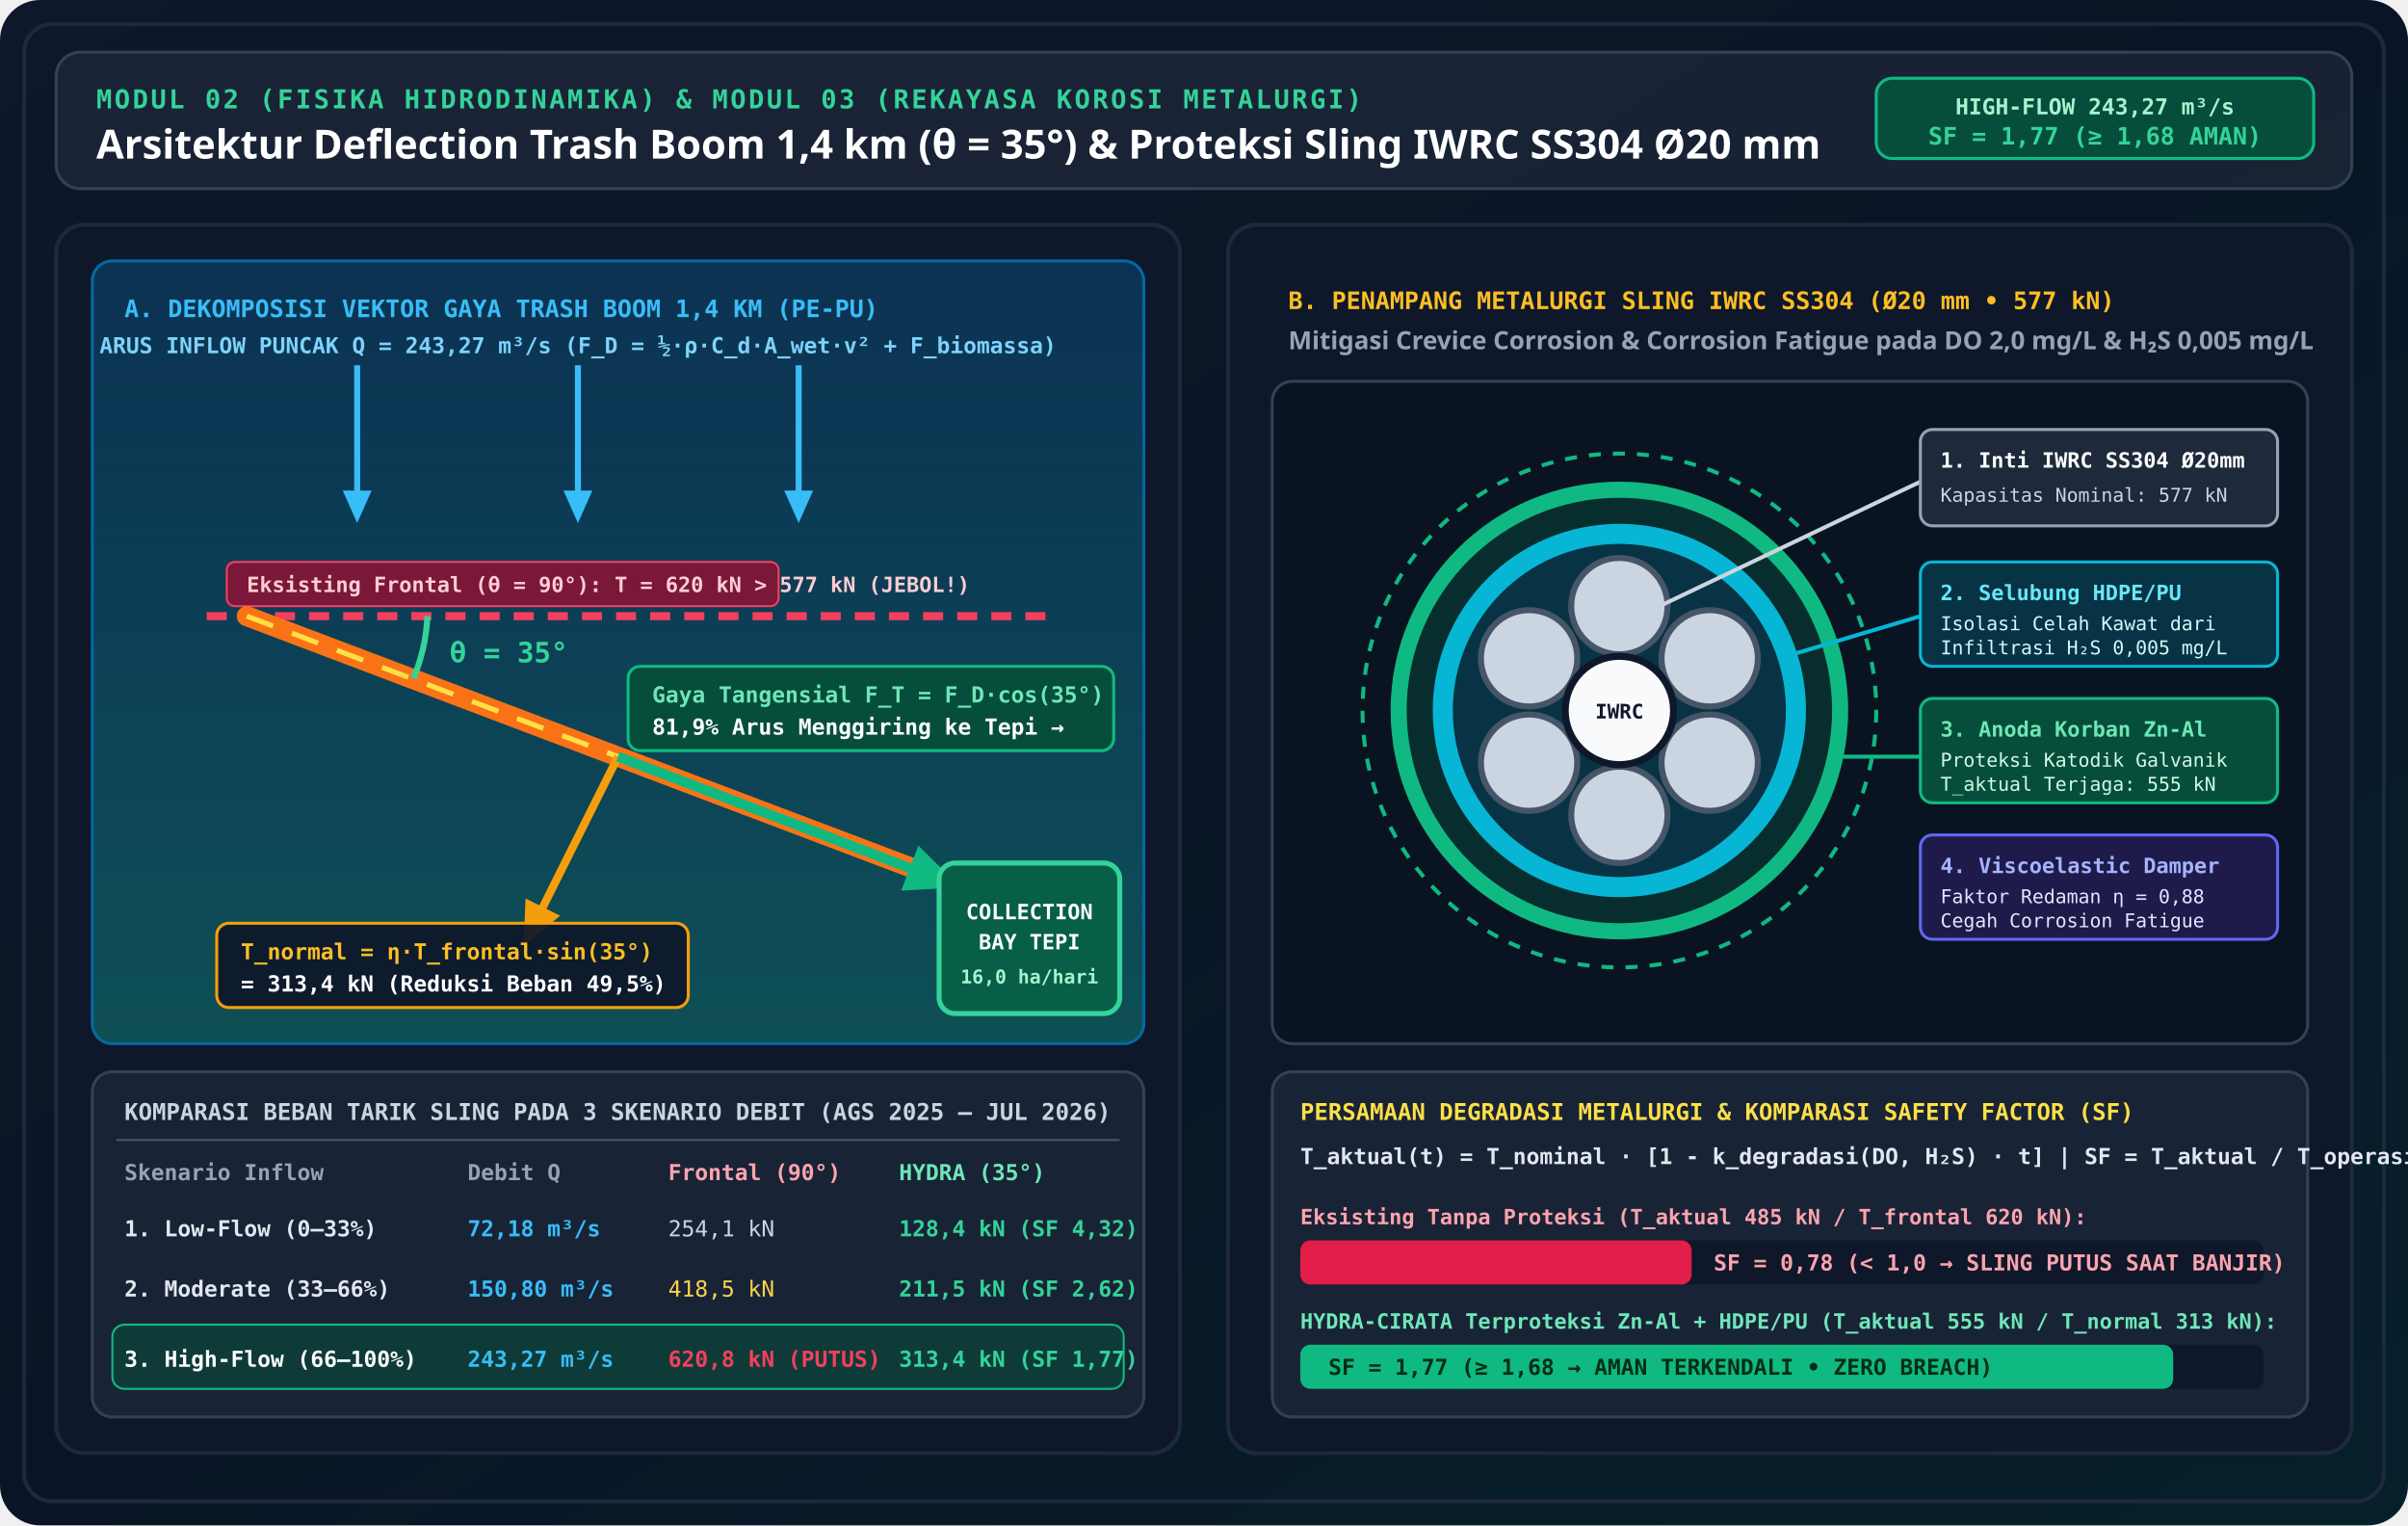
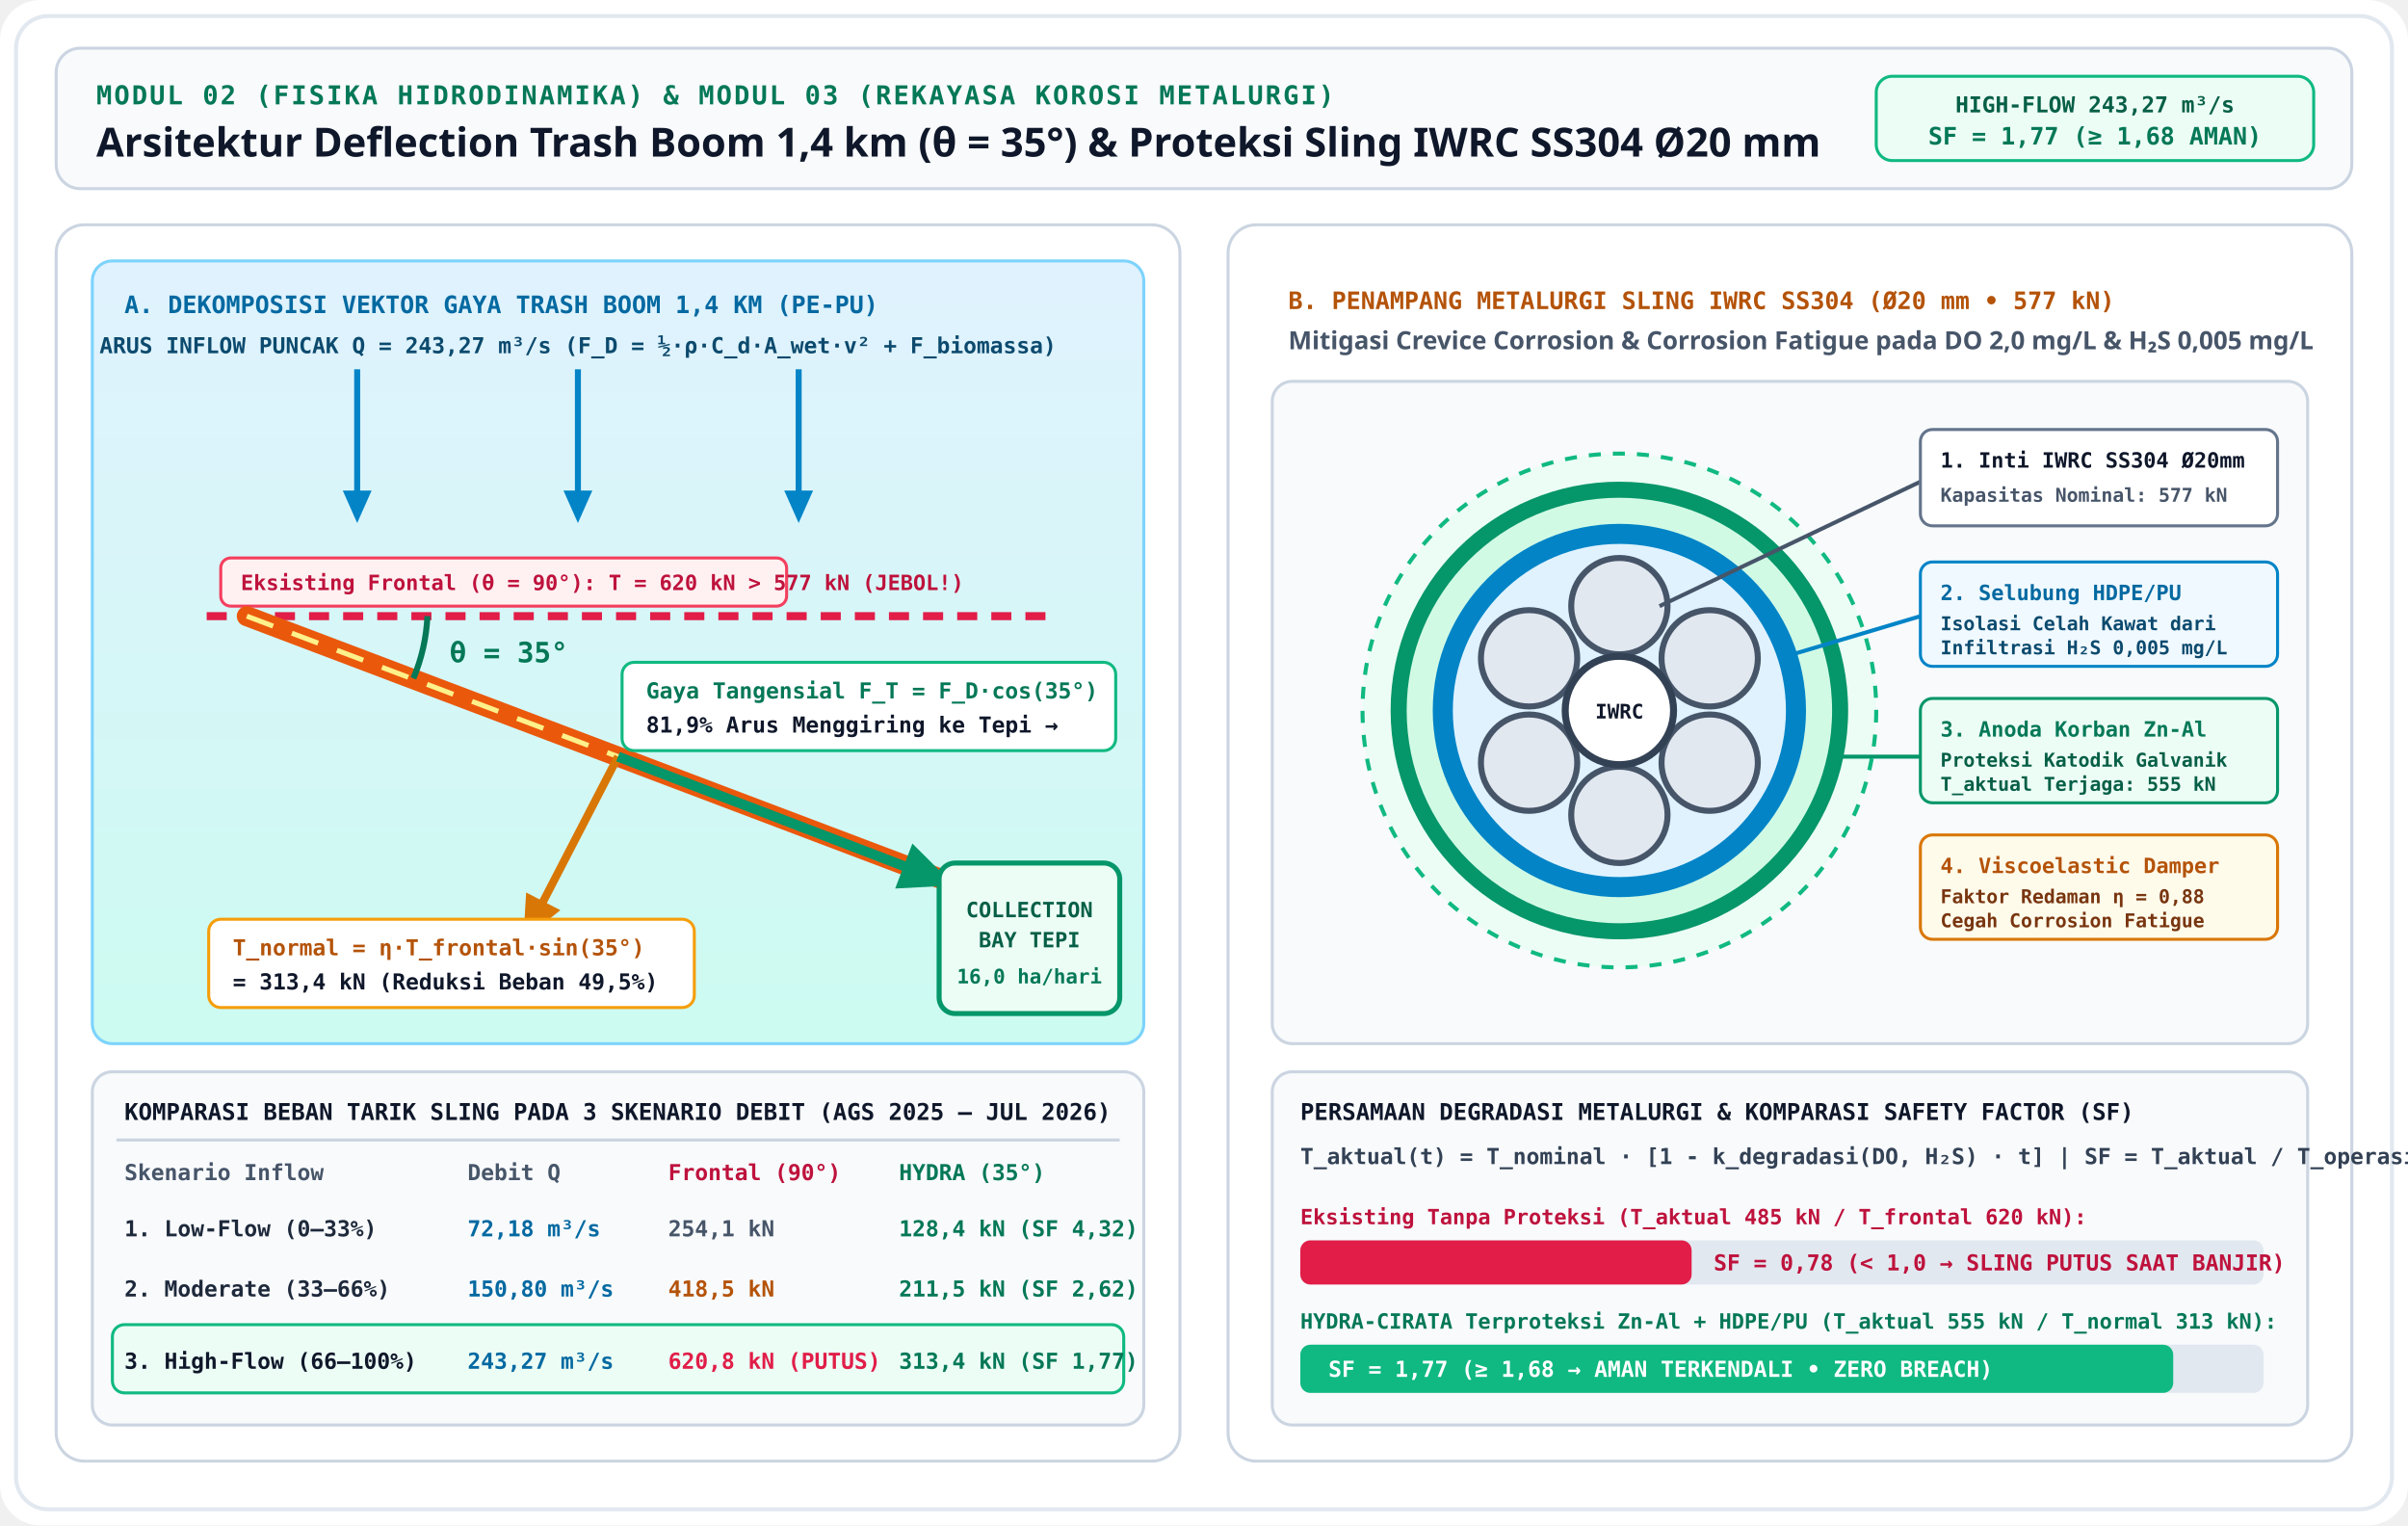
<svg xmlns="http://www.w3.org/2000/svg" viewBox="0 0 1200 760" fill="none">
  <defs>
-     <linearGradient id="bgCard1" x1="0%" y1="0%" x2="100%" y2="100%">
-       <stop offset="0%" stop-color="#0f172a" />
-       <stop offset="50%" stop-color="#091526" />
-       <stop offset="100%" stop-color="#06202b" />
-     </linearGradient>
-     <linearGradient id="waterFlowGrad" x1="0%" y1="0%" x2="0%" y2="100%">
-       <stop offset="0%" stop-color="#0284c7" stop-opacity="0.25" />
-       <stop offset="100%" stop-color="#0d9488" stop-opacity="0.45" />
+     <linearGradient id="waterFlowLight" x1="0%" y1="0%" x2="0%" y2="100%">
+       <stop offset="0%" stop-color="#e0f2fe" />
+       <stop offset="100%" stop-color="#ccfbf1" />
    </linearGradient>
    <marker id="arrowRed" viewBox="0 0 10 10" refX="7" refY="5" markerWidth="6" markerHeight="6" orient="auto-start-reverse">
-       <path d="M 0 1 L 9 5 L 0 9 z" fill="#f43f5e" />
+       <path d="M 0 1 L 9 5 L 0 9 z" fill="#e11d48" />
    </marker>
    <marker id="arrowGreen" viewBox="0 0 10 10" refX="7" refY="5" markerWidth="6" markerHeight="6" orient="auto-start-reverse">
-       <path d="M 0 1 L 9 5 L 0 9 z" fill="#10b981" />
+       <path d="M 0 1 L 9 5 L 0 9 z" fill="#059669" />
    </marker>
    <marker id="arrowCyan" viewBox="0 0 10 10" refX="7" refY="5" markerWidth="6" markerHeight="6" orient="auto-start-reverse">
-       <path d="M 0 1 L 9 5 L 0 9 z" fill="#38bdf8" />
+       <path d="M 0 1 L 9 5 L 0 9 z" fill="#0284c7" />
    </marker>
    <marker id="arrowAmber" viewBox="0 0 10 10" refX="7" refY="5" markerWidth="6" markerHeight="6" orient="auto-start-reverse">
-       <path d="M 0 1 L 9 5 L 0 9 z" fill="#f59e0b" />
+       <path d="M 0 1 L 9 5 L 0 9 z" fill="#d97706" />
    </marker>
  </defs>
-   <rect width="1200" height="760" rx="20" fill="url(#bgCard1)" />
-   <rect x="12" y="12" width="1176" height="736" rx="14" stroke="#1e293b" stroke-width="2" />
-   <rect x="28" y="26" width="1144" height="68" rx="12" fill="#1e293b" fill-opacity="0.7" stroke="#334155" stroke-width="1.5" />
-   <text x="48" y="54" font-family="ui-monospace, monospace" font-size="13" font-weight="800" fill="#34d399" letter-spacing="1.2">
+   <rect width="1200" height="760" rx="20" fill="#ffffff" />
+   <rect x="8" y="8" width="1184" height="744" rx="16" fill="#ffffff" stroke="#e2e8f0" stroke-width="2" />
+   <rect x="28" y="24" width="1144" height="70" rx="12" fill="#f8fafc" stroke="#cbd5e1" stroke-width="1.5" />
+   <text x="48" y="52" font-family="ui-monospace, monospace" font-size="13" font-weight="800" fill="#047857" letter-spacing="1">
    MODUL 02 (FISIKA HIDRODINAMIKA) &amp; MODUL 03 (REKAYASA KOROSI METALURGI)
  </text>
-   <text x="48" y="79" font-family="system-ui, sans-serif" font-size="20" font-weight="900" fill="#ffffff">
+   <text x="48" y="78" font-family="system-ui, sans-serif" font-size="20" font-weight="900" fill="#0f172a">
    Arsitektur Deflection Trash Boom 1,4 km (θ = 35°) &amp; Proteksi Sling IWRC SS304 Ø20 mm
  </text>
-   <rect x="935" y="39" width="218" height="40" rx="8" fill="#064e3b" stroke="#10b981" stroke-width="1.5" />
-   <text x="1044" y="57" text-anchor="middle" font-family="ui-monospace, monospace" font-size="11" font-weight="800" fill="#a7f3d0">
+   <rect x="935" y="38" width="218" height="42" rx="8" fill="#ecfdf5" stroke="#10b981" stroke-width="1.5" />
+   <text x="1044" y="56" text-anchor="middle" font-family="ui-monospace, monospace" font-size="11" font-weight="800" fill="#065f46">
    HIGH-FLOW 243,27 m³/s
  </text>
-   <text x="1044" y="72" text-anchor="middle" font-family="ui-monospace, monospace" font-size="12" font-weight="900" fill="#34d399">
+   <text x="1044" y="72" text-anchor="middle" font-family="ui-monospace, monospace" font-size="12" font-weight="900" fill="#047857">
    SF = 1,77 (≥ 1,68 AMAN)
  </text>
  <g transform="translate(28, 112)">
-     <rect width="560" height="612" rx="14" fill="#0f172a" stroke="#1e293b" stroke-width="2" />
-     <rect x="18" y="18" width="524" height="390" rx="10" fill="url(#waterFlowGrad)" stroke="#0369a1" stroke-width="1.5" />
-     <text x="34" y="46" font-family="ui-monospace, monospace" font-size="12" font-weight="800" fill="#38bdf8">
+     <rect width="560" height="616" rx="14" fill="#ffffff" stroke="#cbd5e1" stroke-width="1.5" />
+     <rect x="18" y="18" width="524" height="390" rx="10" fill="url(#waterFlowLight)" stroke="#7dd3fc" stroke-width="1.5" />
+     <text x="34" y="44" font-family="ui-monospace, monospace" font-size="12" font-weight="800" fill="#0369a1">
      A. DEKOMPOSISI VEKTOR GAYA TRASH BOOM 1,4 KM (PE-PU)
    </text>
-     <g stroke="#38bdf8" stroke-width="3" marker-end="url(#arrowCyan)">
-       <line x1="150" y1="70" x2="150" y2="145" />
-       <line x1="260" y1="70" x2="260" y2="145" />
-       <line x1="370" y1="70" x2="370" y2="145" />
+     <g stroke="#0284c7" stroke-width="3" marker-end="url(#arrowCyan)">
+       <line x1="150" y1="72" x2="150" y2="145" />
+       <line x1="260" y1="72" x2="260" y2="145" />
+       <line x1="370" y1="72" x2="370" y2="145" />
    </g>
-     <text x="260" y="64" text-anchor="middle" font-family="ui-monospace, monospace" font-size="11" font-weight="800" fill="#7dd3fc">
+     <text x="260" y="64" text-anchor="middle" font-family="ui-monospace, monospace" font-size="11" font-weight="800" fill="#0c4a6e">
      ARUS INFLOW PUNCAK Q = 243,27 m³/s (F_D = ½·ρ·C_d·A_wet·v² + F_biomassa)
    </text>
-     <line x1="75" y1="195" x2="495" y2="195" stroke="#f43f5e" stroke-width="4" stroke-dasharray="10 7" />
-     <rect x="85" y="168" width="275" height="22" rx="4" fill="#881337" fill-opacity="0.9" stroke="#f43f5e" stroke-width="1" />
-     <text x="95" y="183" font-family="ui-monospace, monospace" font-size="10.5" font-weight="800" fill="#fecdd3">
+     <line x1="75" y1="195" x2="495" y2="195" stroke="#e11d48" stroke-width="4" stroke-dasharray="10 7" />
+     <rect x="82" y="166" width="282" height="24" rx="5" fill="#fff1f2" stroke="#f43f5e" stroke-width="1.5" />
+     <text x="92" y="182" font-family="ui-monospace, monospace" font-size="10.5" font-weight="800" fill="#be123c">
      Eksisting Frontal (θ = 90°): T = 620 kN &gt; 577 kN (JEBOL!)
    </text>
-     <line x1="95" y1="195" x2="465" y2="335" stroke="#f97316" stroke-width="10" stroke-linecap="round" />
-     <line x1="95" y1="195" x2="465" y2="335" stroke="#fde047" stroke-width="2.5" stroke-dasharray="14 10" />
-     <path d="M 185 195 A 90 90 0 0 1 178 226" stroke="#34d399" stroke-width="3" fill="none" />
-     <text x="196" y="218" font-family="ui-monospace, monospace" font-size="14" font-weight="900" fill="#34d399">
+     <line x1="95" y1="195" x2="465" y2="335" stroke="#ea580c" stroke-width="10" stroke-linecap="round" />
+     <line x1="95" y1="195" x2="465" y2="335" stroke="#fef08a" stroke-width="2.5" stroke-dasharray="14 10" />
+     <path d="M 185 195 A 90 90 0 0 1 178 226" stroke="#047857" stroke-width="3" fill="none" />
+     <text x="196" y="218" font-family="ui-monospace, monospace" font-size="14" font-weight="900" fill="#047857">
      θ = 35°
    </text>
-     <line x1="280" y1="265" x2="235" y2="355" stroke="#f59e0b" stroke-width="4" marker-end="url(#arrowAmber)" />
-     <rect x="80" y="348" width="235" height="42" rx="6" fill="#0f172a" fill-opacity="0.92" stroke="#f59e0b" stroke-width="1.5" />
-     <text x="92" y="366" font-family="ui-monospace, monospace" font-size="11" font-weight="800" fill="#fbbf24">
+     <line x1="280" y1="265" x2="235" y2="352" stroke="#d97706" stroke-width="4" marker-end="url(#arrowAmber)" />
+     <rect x="76" y="346" width="242" height="44" rx="6" fill="#ffffff" stroke="#f59e0b" stroke-width="1.5" />
+     <text x="88" y="364" font-family="ui-monospace, monospace" font-size="11" font-weight="800" fill="#b45309">
      T_normal = η·T_frontal·sin(35°)
    </text>
-     <text x="92" y="382" font-family="ui-monospace, monospace" font-size="11" font-weight="900" fill="#ffffff">
+     <text x="88" y="381" font-family="ui-monospace, monospace" font-size="11" font-weight="900" fill="#0f172a">
      = 313,4 kN (Reduksi Beban 49,5%)
    </text>
-     <line x1="280" y1="265" x2="445" y2="328" stroke="#10b981" stroke-width="5" marker-end="url(#arrowGreen)" />
-     <rect x="285" y="220" width="242" height="42" rx="6" fill="#064e3b" fill-opacity="0.95" stroke="#10b981" stroke-width="1.5" />
-     <text x="297" y="238" font-family="ui-monospace, monospace" font-size="11" font-weight="800" fill="#6ee7b7">
+     <line x1="280" y1="265" x2="442" y2="327" stroke="#059669" stroke-width="5" marker-end="url(#arrowGreen)" />
+     <rect x="282" y="218" width="246" height="44" rx="6" fill="#ffffff" stroke="#10b981" stroke-width="1.5" />
+     <text x="294" y="236" font-family="ui-monospace, monospace" font-size="11" font-weight="800" fill="#047857">
      Gaya Tangensial F_T = F_D·cos(35°)
    </text>
-     <text x="297" y="254" font-family="ui-monospace, monospace" font-size="11" font-weight="900" fill="#ffffff">
+     <text x="294" y="253" font-family="ui-monospace, monospace" font-size="11" font-weight="900" fill="#0f172a">
      81,9% Arus Menggiring ke Tepi →
    </text>
-     <rect x="440" y="318" width="90" height="75" rx="8" fill="#065f46" stroke="#34d399" stroke-width="2.5" />
-     <text x="485" y="346" text-anchor="middle" font-family="ui-monospace, monospace" font-size="10.5" font-weight="900" fill="#ffffff">
+     <rect x="440" y="318" width="90" height="75" rx="8" fill="#ecfdf5" stroke="#059669" stroke-width="2.5" />
+     <text x="485" y="345" text-anchor="middle" font-family="ui-monospace, monospace" font-size="10.5" font-weight="900" fill="#065f46">
      COLLECTION
    </text>
-     <text x="485" y="361" text-anchor="middle" font-family="ui-monospace, monospace" font-size="10.5" font-weight="900" fill="#ffffff">
+     <text x="485" y="360" text-anchor="middle" font-family="ui-monospace, monospace" font-size="10.5" font-weight="900" fill="#065f46">
      BAY TEPI
    </text>
-     <text x="485" y="378" text-anchor="middle" font-family="ui-monospace, monospace" font-size="9.5" font-weight="700" fill="#a7f3d0">
+     <text x="485" y="378" text-anchor="middle" font-family="ui-monospace, monospace" font-size="10" font-weight="800" fill="#047857">
      16,0 ha/hari
    </text>
-     <rect x="18" y="422" width="524" height="172" rx="10" fill="#1e293b" fill-opacity="0.7" stroke="#334155" stroke-width="1.5" />
-     <text x="34" y="446" font-family="ui-monospace, monospace" font-size="11.5" font-weight="800" fill="#cbd5e1">
+     <rect x="18" y="422" width="524" height="176" rx="10" fill="#f8fafc" stroke="#cbd5e1" stroke-width="1.5" />
+     <text x="34" y="446" font-family="ui-monospace, monospace" font-size="11.5" font-weight="800" fill="#0f172a">
      KOMPARASI BEBAN TARIK SLING PADA 3 SKENARIO DEBIT (AGS 2025 – JUL 2026)
    </text>
-     <line x1="30" y1="456" x2="530" y2="456" stroke="#475569" stroke-width="1" />
+     <line x1="30" y1="456" x2="530" y2="456" stroke="#cbd5e1" stroke-width="1.5" />
    <g font-family="ui-monospace, monospace" font-size="11">
-       <text x="34" y="476" fill="#94a3b8" font-weight="700">Skenario Inflow</text>
-       <text x="205" y="476" fill="#94a3b8" font-weight="700">Debit Q</text>
-       <text x="305" y="476" fill="#fda4af" font-weight="700">Frontal (90°)</text>
-       <text x="420" y="476" fill="#6ee7b7" font-weight="700">HYDRA (35°)</text>
-       <text x="34" y="504" fill="#e2e8f0" font-weight="700">1. Low-Flow (0–33%)</text>
-       <text x="205" y="504" fill="#38bdf8" font-weight="700">72,18 m³/s</text>
-       <text x="305" y="504" fill="#cbd5e1">254,1 kN</text>
-       <text x="420" y="504" fill="#34d399" font-weight="800">128,4 kN (SF 4,32)</text>
-       <text x="34" y="534" fill="#e2e8f0" font-weight="700">2. Moderate (33–66%)</text>
-       <text x="205" y="534" fill="#38bdf8" font-weight="700">150,80 m³/s</text>
-       <text x="305" y="534" fill="#fcd34d">418,5 kN</text>
-       <text x="420" y="534" fill="#34d399" font-weight="800">211,5 kN (SF 2,62)</text>
-       <rect x="28" y="548" width="504" height="32" rx="6" fill="#064e3b" fill-opacity="0.55" stroke="#10b981" stroke-width="1" />
-       <text x="34" y="569" fill="#ffffff" font-weight="800">3. High-Flow (66–100%)</text>
-       <text x="205" y="569" fill="#38bdf8" font-weight="800">243,27 m³/s</text>
-       <text x="305" y="569" fill="#f43f5e" font-weight="900">620,8 kN (PUTUS)</text>
-       <text x="420" y="569" fill="#34d399" font-weight="900">313,4 kN (SF 1,77)</text>
+       <text x="34" y="476" fill="#475569" font-weight="800">Skenario Inflow</text>
+       <text x="205" y="476" fill="#475569" font-weight="800">Debit Q</text>
+       <text x="305" y="476" fill="#be123c" font-weight="800">Frontal (90°)</text>
+       <text x="420" y="476" fill="#047857" font-weight="800">HYDRA (35°)</text>
+       <text x="34" y="504" fill="#1e293b" font-weight="700">1. Low-Flow (0–33%)</text>
+       <text x="205" y="504" fill="#0369a1" font-weight="800">72,18 m³/s</text>
+       <text x="305" y="504" fill="#475569" font-weight="700">254,1 kN</text>
+       <text x="420" y="504" fill="#047857" font-weight="800">128,4 kN (SF 4,32)</text>
+       <text x="34" y="534" fill="#1e293b" font-weight="700">2. Moderate (33–66%)</text>
+       <text x="205" y="534" fill="#0369a1" font-weight="800">150,80 m³/s</text>
+       <text x="305" y="534" fill="#b45309" font-weight="700">418,5 kN</text>
+       <text x="420" y="534" fill="#047857" font-weight="800">211,5 kN (SF 2,62)</text>
+       <rect x="28" y="548" width="504" height="34" rx="6" fill="#ecfdf5" stroke="#10b981" stroke-width="1.5" />
+       <text x="34" y="570" fill="#0f172a" font-weight="900">3. High-Flow (66–100%)</text>
+       <text x="205" y="570" fill="#0369a1" font-weight="900">243,27 m³/s</text>
+       <text x="305" y="570" fill="#e11d48" font-weight="900">620,8 kN (PUTUS)</text>
+       <text x="420" y="570" fill="#047857" font-weight="900">313,4 kN (SF 1,77)</text>
    </g>
  </g>
  <g transform="translate(612, 112)">
-     <rect width="560" height="612" rx="14" fill="#0f172a" stroke="#1e293b" stroke-width="2" />
-     <text x="30" y="42" font-family="ui-monospace, monospace" font-size="12" font-weight="800" fill="#fbbf24">
+     <rect width="560" height="616" rx="14" fill="#ffffff" stroke="#cbd5e1" stroke-width="1.5" />
+     <text x="30" y="42" font-family="ui-monospace, monospace" font-size="12" font-weight="800" fill="#b45309">
      B. PENAMPANG METALURGI SLING IWRC SS304 (Ø20 mm • 577 kN)
    </text>
-     <text x="30" y="62" font-family="system-ui, sans-serif" font-size="12.5" font-weight="600" fill="#94a3b8">
+     <text x="30" y="62" font-family="system-ui, sans-serif" font-size="12.5" font-weight="600" fill="#475569">
      Mitigasi Crevice Corrosion &amp; Corrosion Fatigue pada DO 2,0 mg/L &amp; H₂S 0,005 mg/L
    </text>
-     <rect x="22" y="78" width="516" height="330" rx="10" fill="#091322" stroke="#334155" stroke-width="1.5" />
+     <rect x="22" y="78" width="516" height="330" rx="10" fill="#f8fafc" stroke="#cbd5e1" stroke-width="1.5" />
    <g transform="translate(195, 242)">
-       <circle cx="0" cy="0" r="128" fill="none" stroke="#10b981" stroke-width="2" stroke-dasharray="6 6" />
-       <circle cx="0" cy="0" r="110" fill="#065f46" fill-opacity="0.35" stroke="#10b981" stroke-width="8" />
-       <circle cx="0" cy="0" r="88" fill="#083344" stroke="#06b6d4" stroke-width="10" />
-       <circle cx="0" cy="-52" r="24" fill="#cbd5e1" stroke="#475569" stroke-width="3" />
-       <circle cx="45" cy="-26" r="24" fill="#cbd5e1" stroke="#475569" stroke-width="3" />
-       <circle cx="45" cy="26" r="24" fill="#cbd5e1" stroke="#475569" stroke-width="3" />
-       <circle cx="0" cy="52" r="24" fill="#cbd5e1" stroke="#475569" stroke-width="3" />
-       <circle cx="-45" cy="26" r="24" fill="#cbd5e1" stroke="#475569" stroke-width="3" />
-       <circle cx="-45" cy="-26" r="24" fill="#cbd5e1" stroke="#475569" stroke-width="3" />
-       <circle cx="0" cy="0" r="27" fill="#f8fafc" stroke="#0f172a" stroke-width="3.5" />
+       <circle cx="0" cy="0" r="128" fill="#ecfdf5" stroke="#10b981" stroke-width="2" stroke-dasharray="6 6" />
+       <circle cx="0" cy="0" r="110" fill="#d1fae5" stroke="#059669" stroke-width="8" />
+       <circle cx="0" cy="0" r="88" fill="#e0f2fe" stroke="#0284c7" stroke-width="10" />
+       <circle cx="0" cy="-52" r="24" fill="#e2e8f0" stroke="#475569" stroke-width="3" />
+       <circle cx="45" cy="-26" r="24" fill="#e2e8f0" stroke="#475569" stroke-width="3" />
+       <circle cx="45" cy="26" r="24" fill="#e2e8f0" stroke="#475569" stroke-width="3" />
+       <circle cx="0" cy="52" r="24" fill="#e2e8f0" stroke="#475569" stroke-width="3" />
+       <circle cx="-45" cy="26" r="24" fill="#e2e8f0" stroke="#475569" stroke-width="3" />
+       <circle cx="-45" cy="-26" r="24" fill="#e2e8f0" stroke="#475569" stroke-width="3" />
+       <circle cx="0" cy="0" r="27" fill="#ffffff" stroke="#334155" stroke-width="3.5" />
      <text x="0" y="4" text-anchor="middle" font-family="ui-monospace, monospace" font-size="10" font-weight="900" fill="#0f172a">
        IWRC
      </text>
    </g>
    <g font-family="ui-monospace, monospace">
-       <line x1="215" y1="190" x2="345" y2="128" stroke="#cbd5e1" stroke-width="2" />
-       <rect x="345" y="102" width="178" height="48" rx="6" fill="#1e293b" stroke="#94a3b8" stroke-width="1.5" />
-       <text x="355" y="121" font-size="10.5" font-weight="800" fill="#ffffff">1. Inti IWRC SS304 Ø20mm</text>
-       <text x="355" y="138" font-size="9.5" fill="#cbd5e1">Kapasitas Nominal: 577 kN</text>
-       <line x1="278" y1="215" x2="345" y2="195" stroke="#06b6d4" stroke-width="2" />
-       <rect x="345" y="168" width="178" height="52" rx="6" fill="#083344" stroke="#06b6d4" stroke-width="1.5" />
-       <text x="355" y="187" font-size="10.5" font-weight="800" fill="#67e8f9">2. Selubung HDPE/PU</text>
-       <text x="355" y="202" font-size="9.5" fill="#cffafe">Isolasi Celah Kawat dari</text>
-       <text x="355" y="214" font-size="9.5" fill="#cffafe">Infiltrasi H₂S 0,005 mg/L</text>
-       <line x1="302" y1="265" x2="345" y2="265" stroke="#10b981" stroke-width="2" />
-       <rect x="345" y="236" width="178" height="52" rx="6" fill="#064e3b" stroke="#10b981" stroke-width="1.5" />
-       <text x="355" y="255" font-size="10.5" font-weight="800" fill="#6ee7b7">3. Anoda Korban Zn-Al</text>
-       <text x="355" y="270" font-size="9.5" fill="#d1fae5">Proteksi Katodik Galvanik</text>
-       <text x="355" y="282" font-size="9.5" fill="#d1fae5">T_aktual Terjaga: 555 kN</text>
-       <rect x="345" y="304" width="178" height="52" rx="6" fill="#1e1b4b" stroke="#6366f1" stroke-width="1.5" />
-       <text x="355" y="323" font-size="10.5" font-weight="800" fill="#a5b4fc">4. Viscoelastic Damper</text>
-       <text x="355" y="338" font-size="9.5" fill="#e0e7ff">Faktor Redaman η = 0,88</text>
-       <text x="355" y="350" font-size="9.5" fill="#e0e7ff">Cegah Corrosion Fatigue</text>
+       <line x1="215" y1="190" x2="345" y2="128" stroke="#475569" stroke-width="2" />
+       <rect x="345" y="102" width="178" height="48" rx="6" fill="#ffffff" stroke="#64748b" stroke-width="1.5" />
+       <text x="355" y="121" font-size="10.5" font-weight="800" fill="#0f172a">1. Inti IWRC SS304 Ø20mm</text>
+       <text x="355" y="138" font-size="9.5" fill="#475569" font-weight="700">Kapasitas Nominal: 577 kN</text>
+       <line x1="278" y1="215" x2="345" y2="195" stroke="#0284c7" stroke-width="2" />
+       <rect x="345" y="168" width="178" height="52" rx="6" fill="#f0f9ff" stroke="#0284c7" stroke-width="1.5" />
+       <text x="355" y="187" font-size="10.5" font-weight="800" fill="#0369a1">2. Selubung HDPE/PU</text>
+       <text x="355" y="202" font-size="9.5" fill="#0c4a6e" font-weight="600">Isolasi Celah Kawat dari</text>
+       <text x="355" y="214" font-size="9.5" fill="#0c4a6e" font-weight="600">Infiltrasi H₂S 0,005 mg/L</text>
+       <line x1="302" y1="265" x2="345" y2="265" stroke="#059669" stroke-width="2" />
+       <rect x="345" y="236" width="178" height="52" rx="6" fill="#ecfdf5" stroke="#059669" stroke-width="1.5" />
+       <text x="355" y="255" font-size="10.5" font-weight="800" fill="#047857">3. Anoda Korban Zn-Al</text>
+       <text x="355" y="270" font-size="9.5" fill="#065f46" font-weight="600">Proteksi Katodik Galvanik</text>
+       <text x="355" y="282" font-size="9.5" fill="#065f46" font-weight="700">T_aktual Terjaga: 555 kN</text>
+       <rect x="345" y="304" width="178" height="52" rx="6" fill="#fffbeb" stroke="#d97706" stroke-width="1.5" />
+       <text x="355" y="323" font-size="10.5" font-weight="800" fill="#b45309">4. Viscoelastic Damper</text>
+       <text x="355" y="338" font-size="9.5" fill="#78350f" font-weight="600">Faktor Redaman η = 0,88</text>
+       <text x="355" y="350" font-size="9.5" fill="#78350f" font-weight="600">Cegah Corrosion Fatigue</text>
    </g>
-     <rect x="22" y="422" width="516" height="172" rx="10" fill="#1e293b" fill-opacity="0.7" stroke="#334155" stroke-width="1.5" />
-     <text x="36" y="446" font-family="ui-monospace, monospace" font-size="11.5" font-weight="800" fill="#fde047">
+     <rect x="22" y="422" width="516" height="176" rx="10" fill="#f8fafc" stroke="#cbd5e1" stroke-width="1.5" />
+     <text x="36" y="446" font-family="ui-monospace, monospace" font-size="11.5" font-weight="800" fill="#0f172a">
      PERSAMAAN DEGRADASI METALURGI &amp; KOMPARASI SAFETY FACTOR (SF)
    </text>
-     <text x="36" y="468" font-family="ui-monospace, monospace" font-size="11" font-weight="700" fill="#e2e8f0">
+     <text x="36" y="468" font-family="ui-monospace, monospace" font-size="11" font-weight="700" fill="#334155">
      T_aktual(t) = T_nominal · [1 - k_degradasi(DO, H₂S) · t]   |   SF = T_aktual / T_operasional
    </text>
-     <text x="36" y="498" font-family="ui-monospace, monospace" font-size="10.5" font-weight="700" fill="#fda4af">
+     <text x="36" y="498" font-family="ui-monospace, monospace" font-size="10.5" font-weight="800" fill="#be123c">
      Eksisting Tanpa Proteksi (T_aktual 485 kN / T_frontal 620 kN):
    </text>
-     <rect x="36" y="506" width="480" height="22" rx="5" fill="#0f172a" />
+     <rect x="36" y="506" width="480" height="22" rx="5" fill="#e2e8f0" />
    <rect x="36" y="506" width="195" height="22" rx="5" fill="#e11d48" />
-     <text x="242" y="521" font-family="ui-monospace, monospace" font-size="11" font-weight="900" fill="#fda4af">
+     <text x="242" y="521" font-family="ui-monospace, monospace" font-size="11" font-weight="900" fill="#be123c">
      SF = 0,78 (&lt; 1,0 → SLING PUTUS SAAT BANJIR)
    </text>
-     <text x="36" y="550" font-family="ui-monospace, monospace" font-size="10.5" font-weight="700" fill="#6ee7b7">
+     <text x="36" y="550" font-family="ui-monospace, monospace" font-size="10.5" font-weight="800" fill="#047857">
      HYDRA-CIRATA Terproteksi Zn-Al + HDPE/PU (T_aktual 555 kN / T_normal 313 kN):
    </text>
-     <rect x="36" y="558" width="480" height="22" rx="5" fill="#0f172a" />
-     <rect x="36" y="558" width="435" height="22" rx="5" fill="#10b981" />
-     <text x="50" y="573" font-family="ui-monospace, monospace" font-size="11" font-weight="900" fill="#052e16">
+     <rect x="36" y="558" width="480" height="24" rx="5" fill="#e2e8f0" />
+     <rect x="36" y="558" width="435" height="24" rx="5" fill="#10b981" />
+     <text x="50" y="574" font-family="ui-monospace, monospace" font-size="11" font-weight="900" fill="#ffffff">
      SF = 1,77 (≥ 1,68 → AMAN TERKENDALI • ZERO BREACH)
    </text>
  </g>
</svg>
